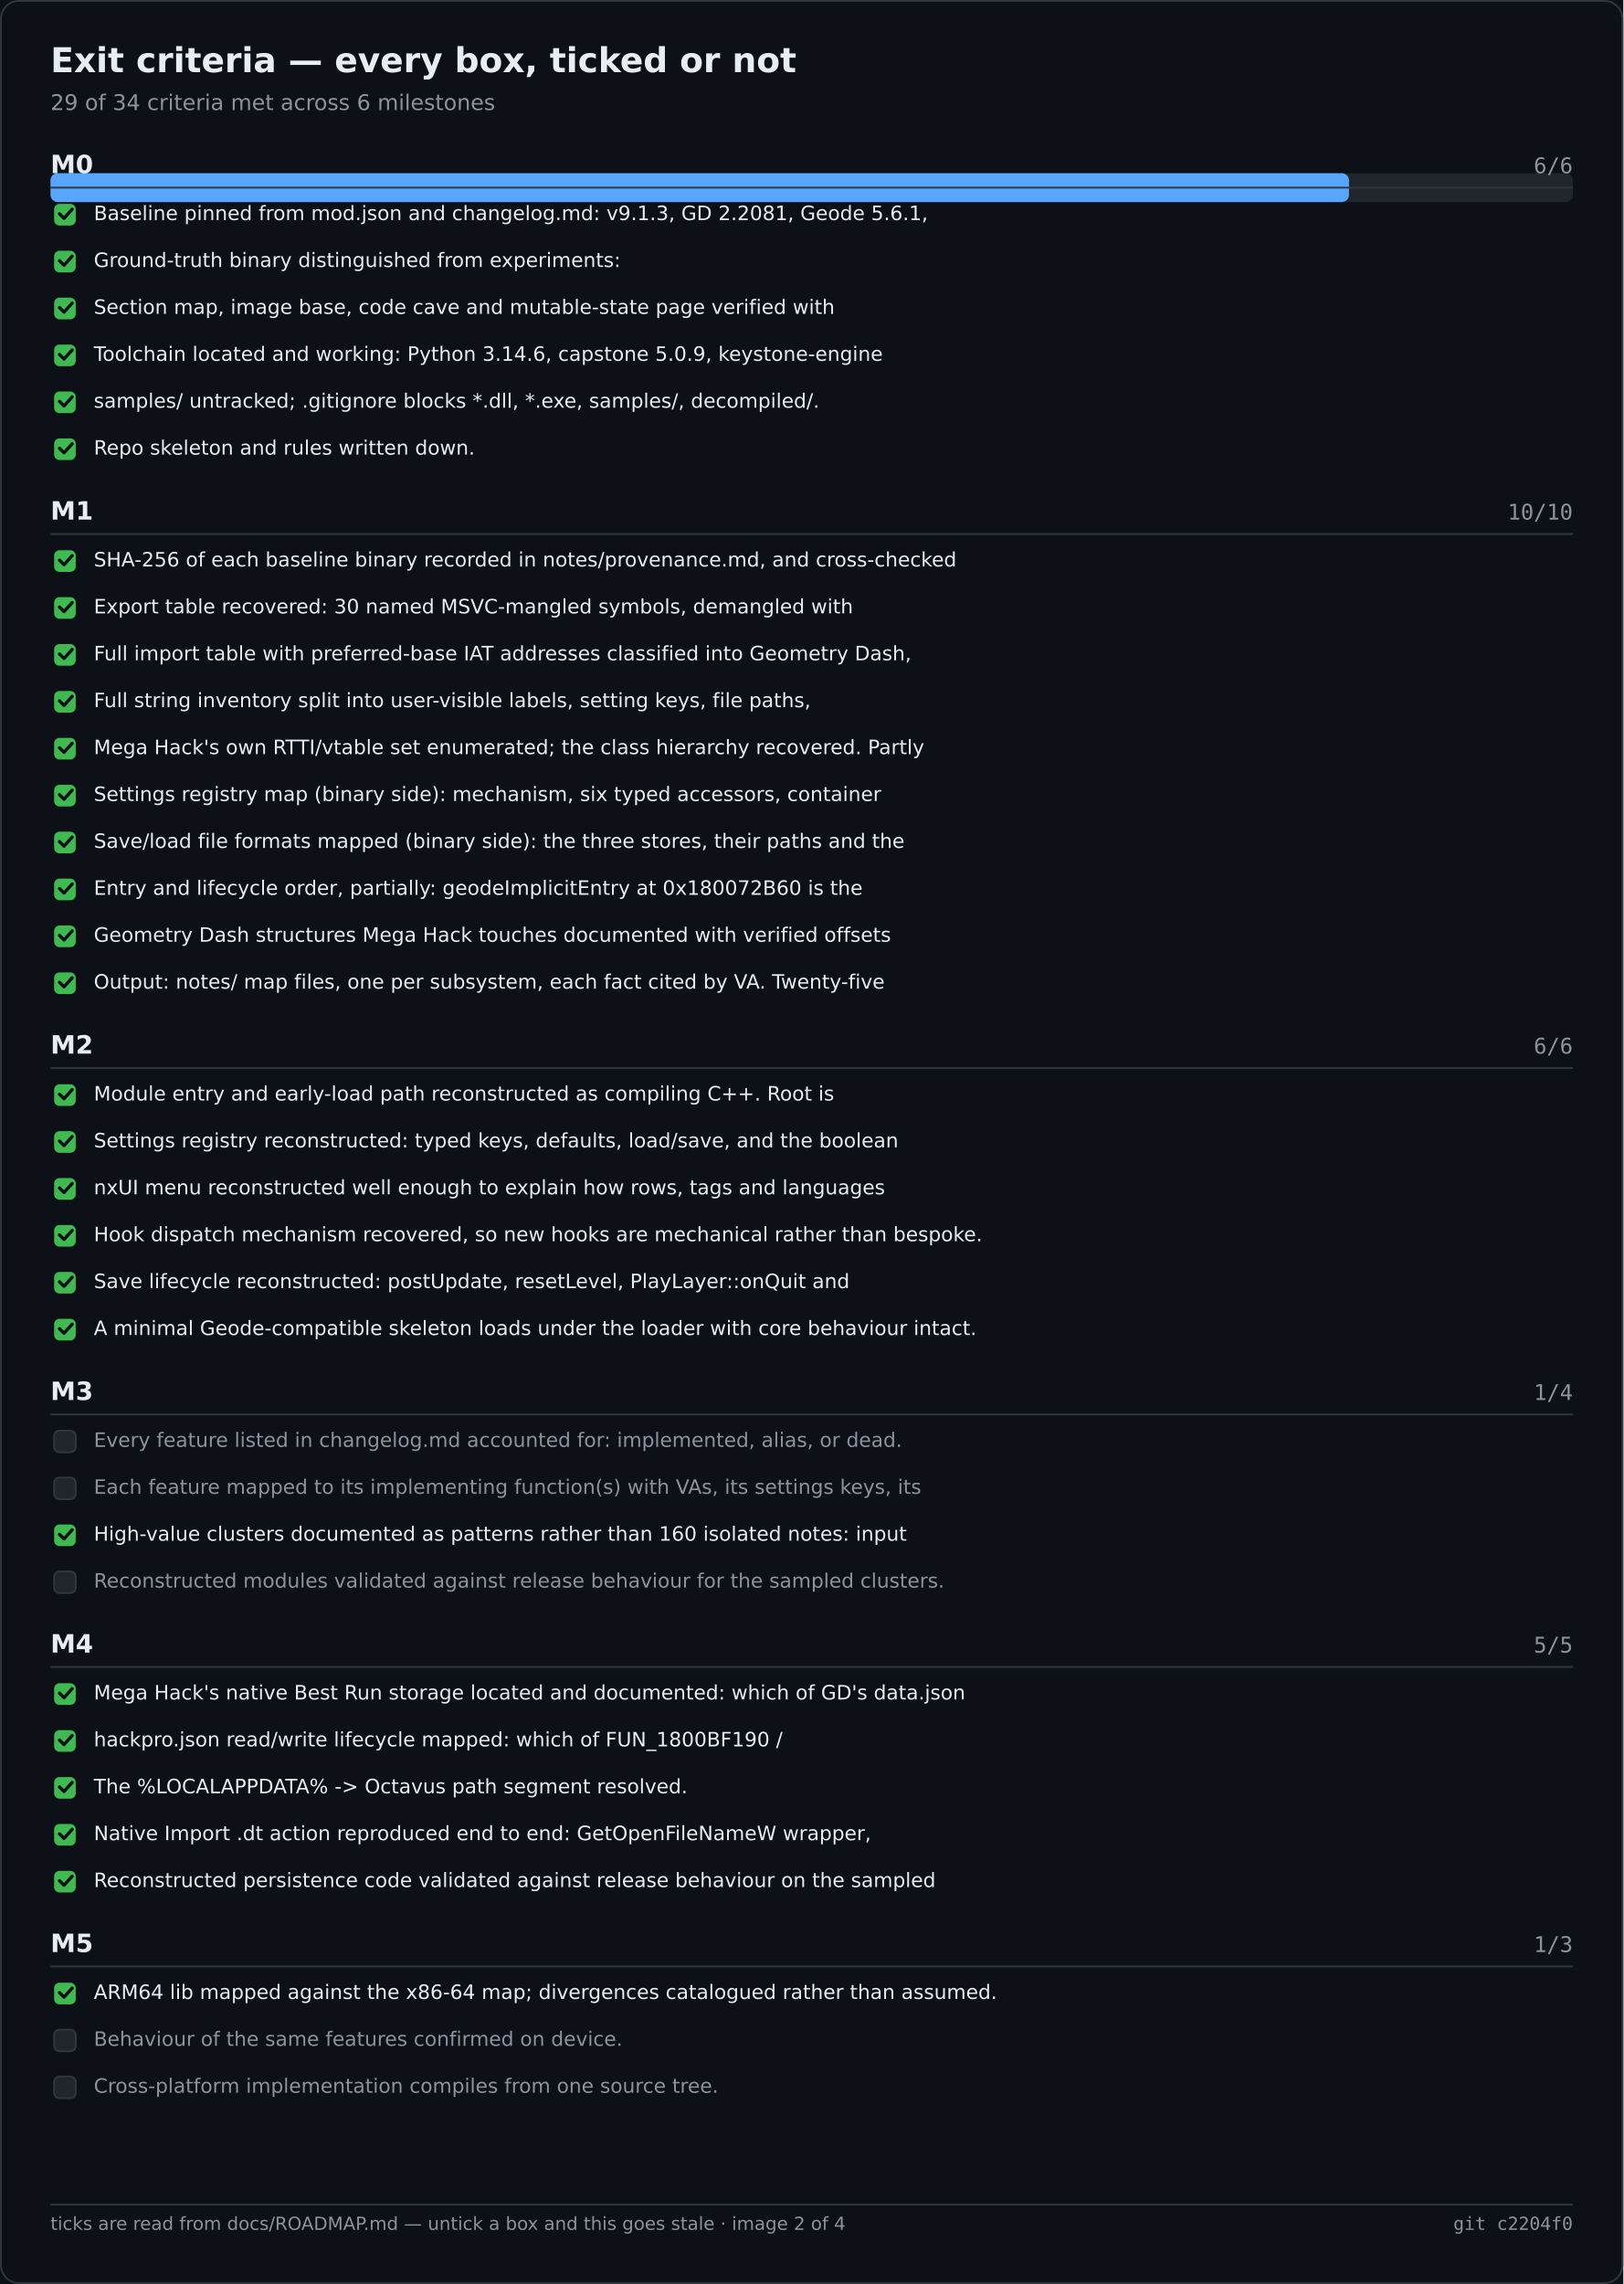
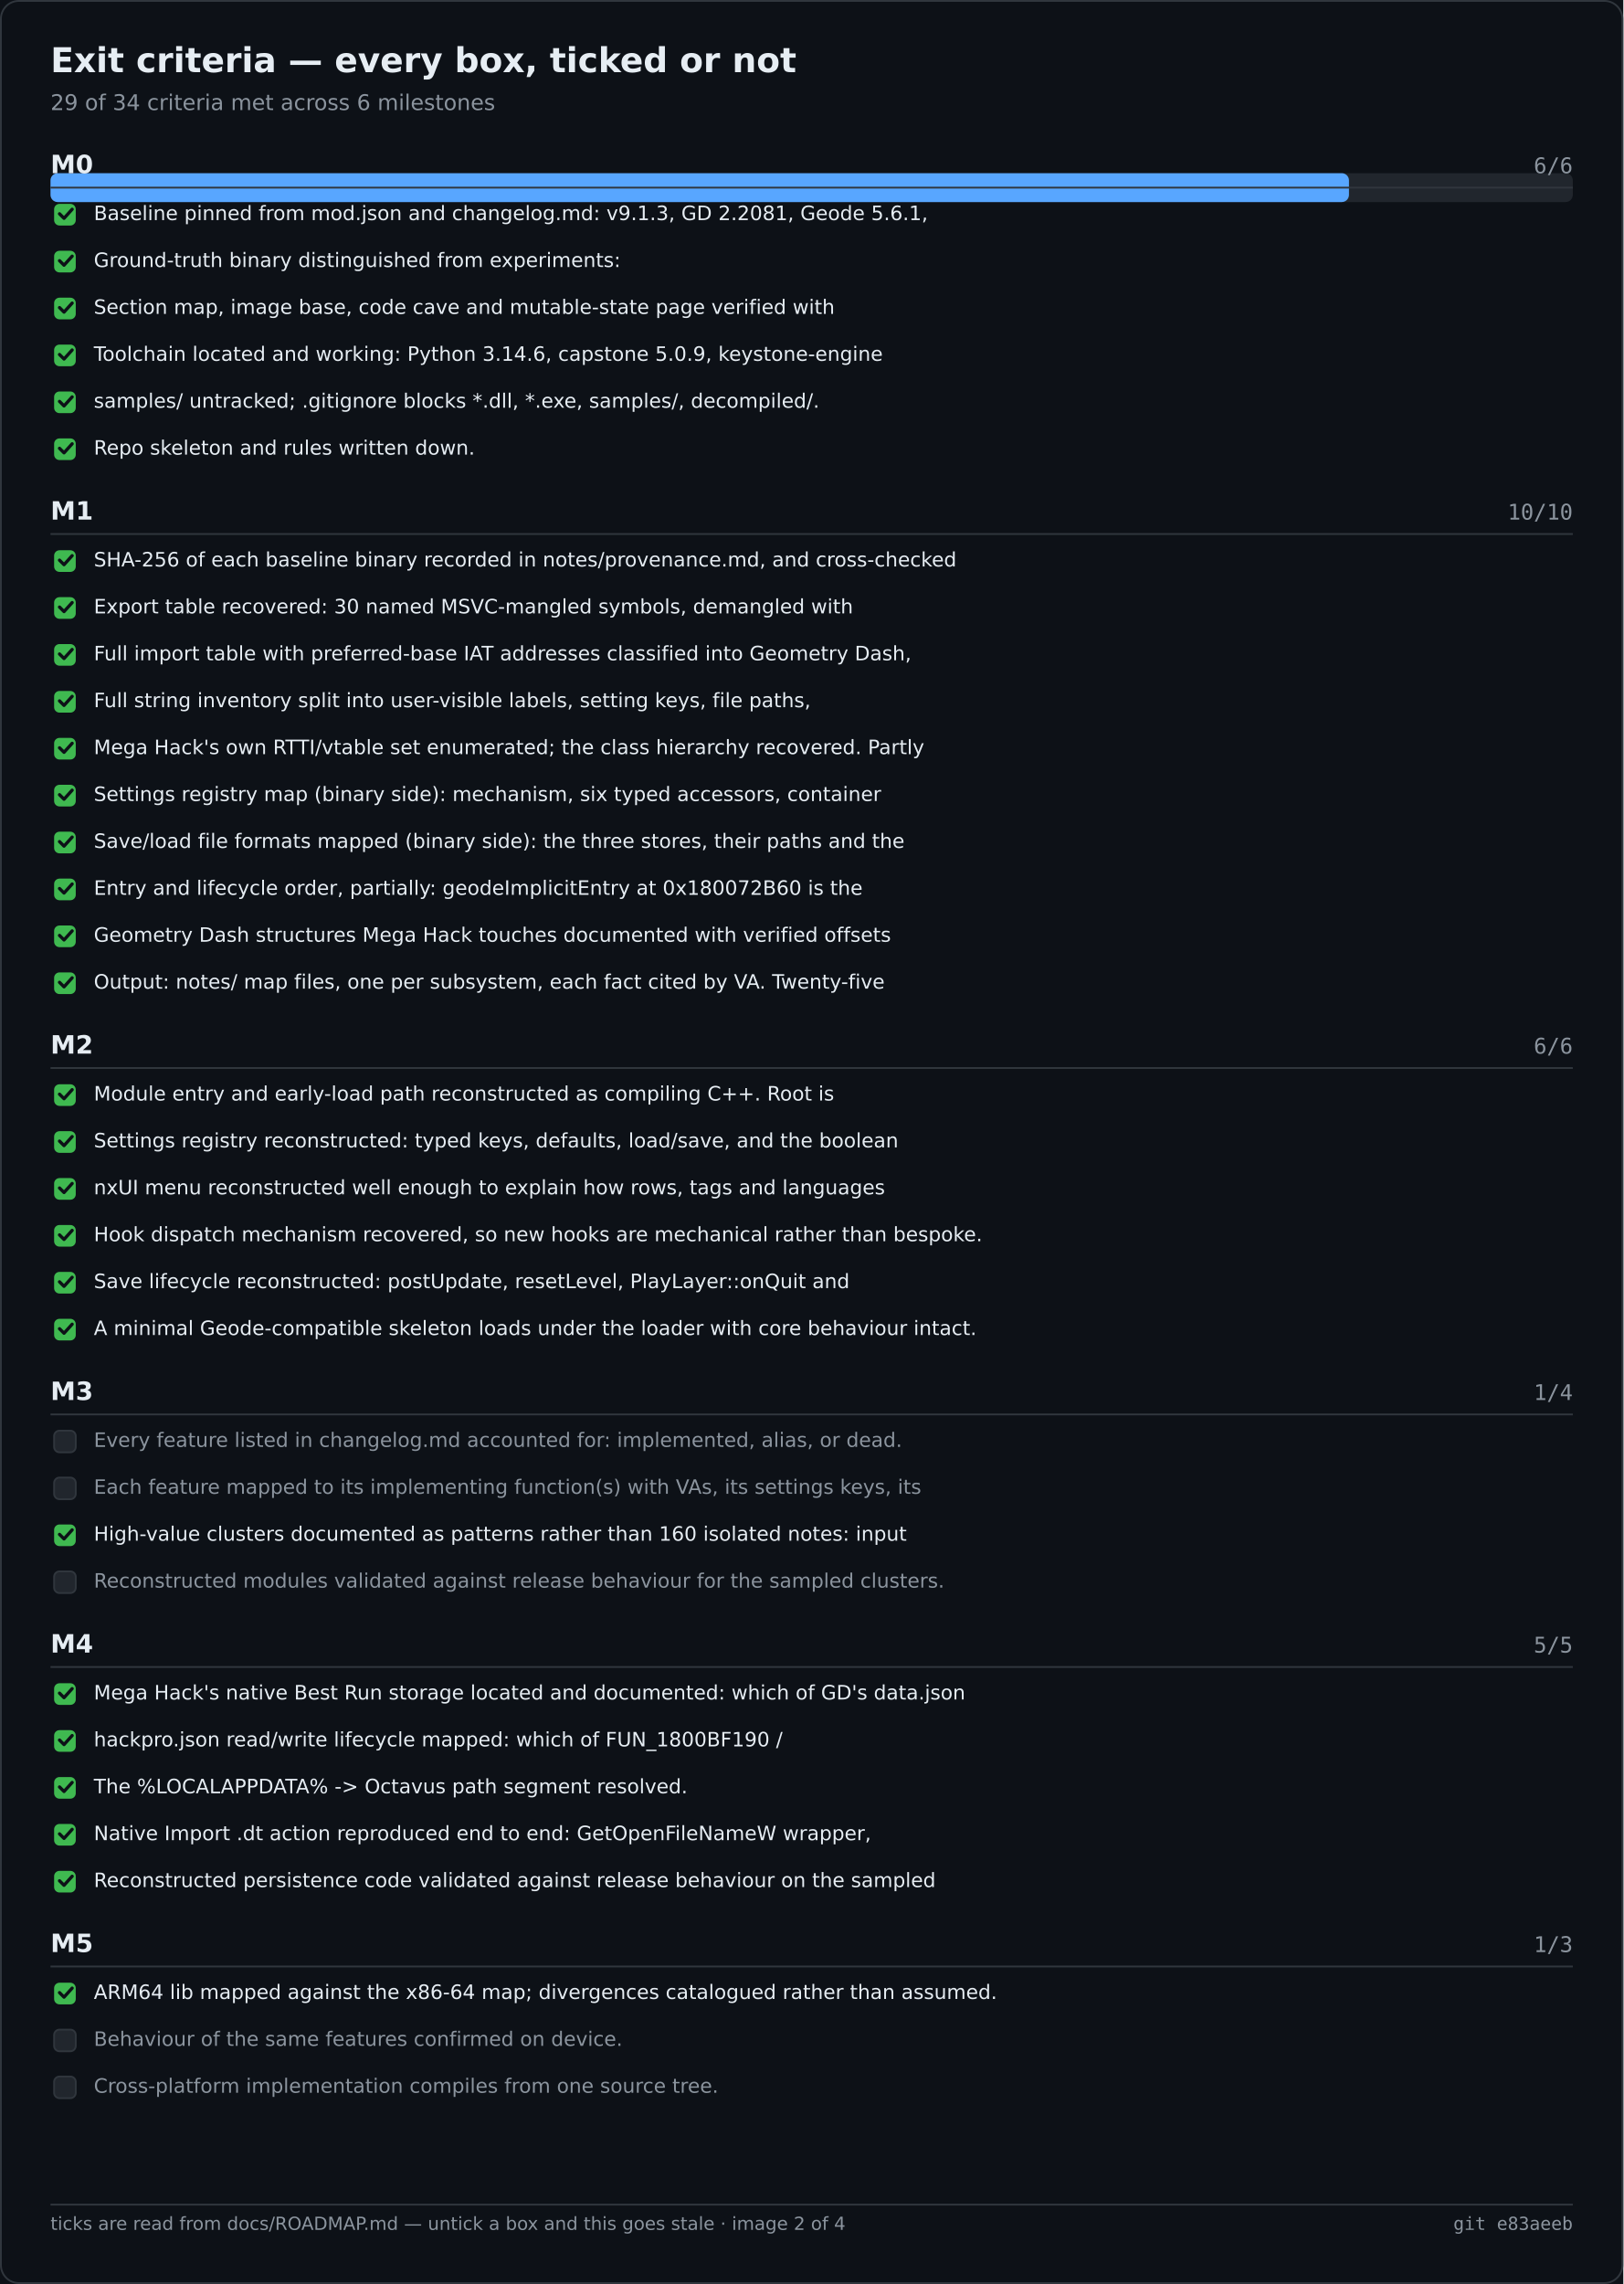
<svg xmlns="http://www.w3.org/2000/svg" width="900" height="1266" viewBox="0 0 900 1266" role="img" aria-label="Exit criteria — every box, ticked or not">
  <rect width="900" height="1266" fill="#0d1117" />
  <rect x="0.5" y="0.5" width="899" height="1265" fill="none" stroke="#30363d" rx="10" />
  <text x="28" y="40" font-family="Segoe UI,DejaVu Sans,Helvetica,sans-serif" font-size="19" font-weight="600" fill="#e6edf3">Exit criteria — every box, ticked or not</text>
  <text x="28" y="61" font-family="Segoe UI,DejaVu Sans,Helvetica,sans-serif" font-size="12" fill="#8b949e">29 of 34 criteria met across 6 milestones</text>
  <rect x="28.0" y="96.0" width="844.0" height="16.0" fill="#21262d" rx="4" />
  <rect x="28.0" y="96.0" width="719.9" height="16.0" fill="#58a6ff" rx="4" />
  <text x="28.0" y="96.0" font-family="Segoe UI,DejaVu Sans,Helvetica,sans-serif" font-size="14" fill="#e6edf3" font-weight="600">M0</text>
  <text x="872.0" y="96.0" font-family="Cascadia Mono,Consolas,DejaVu Sans Mono,monospace" font-size="12" fill="#8b949e" text-anchor="end">6/6</text>
  <text x="28.0" y="288.0" font-family="Segoe UI,DejaVu Sans,Helvetica,sans-serif" font-size="14" fill="#e6edf3" font-weight="600">M1</text>
  <text x="872.0" y="288.0" font-family="Cascadia Mono,Consolas,DejaVu Sans Mono,monospace" font-size="12" fill="#8b949e" text-anchor="end">10/10</text>
  <text x="28.0" y="584.0" font-family="Segoe UI,DejaVu Sans,Helvetica,sans-serif" font-size="14" fill="#e6edf3" font-weight="600">M2</text>
  <text x="872.0" y="584.0" font-family="Cascadia Mono,Consolas,DejaVu Sans Mono,monospace" font-size="12" fill="#8b949e" text-anchor="end">6/6</text>
  <text x="28.0" y="776.0" font-family="Segoe UI,DejaVu Sans,Helvetica,sans-serif" font-size="14" fill="#e6edf3" font-weight="600">M3</text>
  <text x="872.0" y="776.0" font-family="Cascadia Mono,Consolas,DejaVu Sans Mono,monospace" font-size="12" fill="#8b949e" text-anchor="end">1/4</text>
  <text x="28.0" y="916.0" font-family="Segoe UI,DejaVu Sans,Helvetica,sans-serif" font-size="14" fill="#e6edf3" font-weight="600">M4</text>
  <text x="872.0" y="916.0" font-family="Cascadia Mono,Consolas,DejaVu Sans Mono,monospace" font-size="12" fill="#8b949e" text-anchor="end">5/5</text>
  <text x="28.0" y="1082.0" font-family="Segoe UI,DejaVu Sans,Helvetica,sans-serif" font-size="14" fill="#e6edf3" font-weight="600">M5</text>
  <text x="872.0" y="1082.0" font-family="Cascadia Mono,Consolas,DejaVu Sans Mono,monospace" font-size="12" fill="#8b949e" text-anchor="end">1/3</text>
  <line x1="28.0" y1="104.0" x2="872.0" y2="104.0" stroke="#30363d" stroke-width="1" />
  <rect x="30.0" y="113.0" width="12.0" height="12.0" fill="#3fb950" rx="3" />
  <path d="M33 118.5 l2.5 2.5 l4.5 -5" fill="none" stroke="#0d1117" stroke-width="1.8" stroke-linecap="round" stroke-linejoin="round" />
  <text x="52.0" y="122.0" font-family="Segoe UI,DejaVu Sans,Helvetica,sans-serif" font-size="11" fill="#e6edf3">Baseline pinned from mod.json and changelog.md: v9.1.3, GD 2.2081, Geode 5.6.1,</text>
  <rect x="30.0" y="139.0" width="12.0" height="12.0" fill="#3fb950" rx="3" />
  <path d="M33 144.5 l2.5 2.5 l4.5 -5" fill="none" stroke="#0d1117" stroke-width="1.8" stroke-linecap="round" stroke-linejoin="round" />
  <text x="52.0" y="148.0" font-family="Segoe UI,DejaVu Sans,Helvetica,sans-serif" font-size="11" fill="#e6edf3">Ground-truth binary distinguished from experiments:</text>
  <rect x="30.0" y="165.0" width="12.0" height="12.0" fill="#3fb950" rx="3" />
  <path d="M33 170.5 l2.5 2.5 l4.5 -5" fill="none" stroke="#0d1117" stroke-width="1.8" stroke-linecap="round" stroke-linejoin="round" />
  <text x="52.0" y="174.0" font-family="Segoe UI,DejaVu Sans,Helvetica,sans-serif" font-size="11" fill="#e6edf3">Section map, image base, code cave and mutable-state page verified with</text>
  <rect x="30.0" y="191.0" width="12.0" height="12.0" fill="#3fb950" rx="3" />
  <path d="M33 196.5 l2.5 2.5 l4.5 -5" fill="none" stroke="#0d1117" stroke-width="1.8" stroke-linecap="round" stroke-linejoin="round" />
  <text x="52.0" y="200.0" font-family="Segoe UI,DejaVu Sans,Helvetica,sans-serif" font-size="11" fill="#e6edf3">Toolchain located and working: Python 3.14.6, capstone 5.0.9, keystone-engine</text>
  <rect x="30.0" y="217.0" width="12.0" height="12.0" fill="#3fb950" rx="3" />
  <path d="M33 222.5 l2.5 2.5 l4.5 -5" fill="none" stroke="#0d1117" stroke-width="1.8" stroke-linecap="round" stroke-linejoin="round" />
  <text x="52.0" y="226.0" font-family="Segoe UI,DejaVu Sans,Helvetica,sans-serif" font-size="11" fill="#e6edf3">samples/ untracked; .gitignore blocks *.dll, *.exe, samples/, decompiled/.</text>
  <rect x="30.0" y="243.0" width="12.0" height="12.0" fill="#3fb950" rx="3" />
  <path d="M33 248.5 l2.5 2.5 l4.5 -5" fill="none" stroke="#0d1117" stroke-width="1.8" stroke-linecap="round" stroke-linejoin="round" />
  <text x="52.0" y="252.0" font-family="Segoe UI,DejaVu Sans,Helvetica,sans-serif" font-size="11" fill="#e6edf3">Repo skeleton and rules written down.</text>
  <line x1="28.0" y1="296.0" x2="872.0" y2="296.0" stroke="#30363d" stroke-width="1" />
  <rect x="30.0" y="305.0" width="12.0" height="12.0" fill="#3fb950" rx="3" />
  <path d="M33 310.5 l2.5 2.5 l4.5 -5" fill="none" stroke="#0d1117" stroke-width="1.8" stroke-linecap="round" stroke-linejoin="round" />
  <text x="52.0" y="314.0" font-family="Segoe UI,DejaVu Sans,Helvetica,sans-serif" font-size="11" fill="#e6edf3">SHA-256 of each baseline binary recorded in notes/provenance.md, and cross-checked</text>
  <rect x="30.0" y="331.0" width="12.0" height="12.0" fill="#3fb950" rx="3" />
  <path d="M33 336.5 l2.5 2.5 l4.5 -5" fill="none" stroke="#0d1117" stroke-width="1.8" stroke-linecap="round" stroke-linejoin="round" />
  <text x="52.0" y="340.0" font-family="Segoe UI,DejaVu Sans,Helvetica,sans-serif" font-size="11" fill="#e6edf3">Export table recovered: 30 named MSVC-mangled symbols, demangled with</text>
  <rect x="30.0" y="357.0" width="12.0" height="12.0" fill="#3fb950" rx="3" />
  <path d="M33 362.5 l2.5 2.5 l4.5 -5" fill="none" stroke="#0d1117" stroke-width="1.8" stroke-linecap="round" stroke-linejoin="round" />
  <text x="52.0" y="366.0" font-family="Segoe UI,DejaVu Sans,Helvetica,sans-serif" font-size="11" fill="#e6edf3">Full import table with preferred-base IAT addresses classified into Geometry Dash,</text>
  <rect x="30.0" y="383.0" width="12.0" height="12.0" fill="#3fb950" rx="3" />
  <path d="M33 388.5 l2.5 2.5 l4.5 -5" fill="none" stroke="#0d1117" stroke-width="1.8" stroke-linecap="round" stroke-linejoin="round" />
  <text x="52.0" y="392.0" font-family="Segoe UI,DejaVu Sans,Helvetica,sans-serif" font-size="11" fill="#e6edf3">Full string inventory split into user-visible labels, setting keys, file paths,</text>
  <rect x="30.0" y="409.0" width="12.0" height="12.0" fill="#3fb950" rx="3" />
  <path d="M33 414.5 l2.5 2.5 l4.5 -5" fill="none" stroke="#0d1117" stroke-width="1.8" stroke-linecap="round" stroke-linejoin="round" />
  <text x="52.0" y="418.0" font-family="Segoe UI,DejaVu Sans,Helvetica,sans-serif" font-size="11" fill="#e6edf3">Mega Hack's own RTTI/vtable set enumerated; the class hierarchy recovered. Partly</text>
  <rect x="30.0" y="435.0" width="12.0" height="12.0" fill="#3fb950" rx="3" />
  <path d="M33 440.5 l2.5 2.5 l4.5 -5" fill="none" stroke="#0d1117" stroke-width="1.8" stroke-linecap="round" stroke-linejoin="round" />
  <text x="52.0" y="444.0" font-family="Segoe UI,DejaVu Sans,Helvetica,sans-serif" font-size="11" fill="#e6edf3">Settings registry map (binary side): mechanism, six typed accessors, container</text>
  <rect x="30.0" y="461.0" width="12.0" height="12.0" fill="#3fb950" rx="3" />
  <path d="M33 466.5 l2.5 2.5 l4.5 -5" fill="none" stroke="#0d1117" stroke-width="1.8" stroke-linecap="round" stroke-linejoin="round" />
  <text x="52.0" y="470.0" font-family="Segoe UI,DejaVu Sans,Helvetica,sans-serif" font-size="11" fill="#e6edf3">Save/load file formats mapped (binary side): the three stores, their paths and the</text>
  <rect x="30.0" y="487.0" width="12.0" height="12.0" fill="#3fb950" rx="3" />
  <path d="M33 492.5 l2.5 2.5 l4.5 -5" fill="none" stroke="#0d1117" stroke-width="1.8" stroke-linecap="round" stroke-linejoin="round" />
  <text x="52.0" y="496.0" font-family="Segoe UI,DejaVu Sans,Helvetica,sans-serif" font-size="11" fill="#e6edf3">Entry and lifecycle order, partially: geodeImplicitEntry at 0x180072B60 is the</text>
  <rect x="30.0" y="513.0" width="12.0" height="12.0" fill="#3fb950" rx="3" />
  <path d="M33 518.5 l2.5 2.5 l4.5 -5" fill="none" stroke="#0d1117" stroke-width="1.8" stroke-linecap="round" stroke-linejoin="round" />
  <text x="52.0" y="522.0" font-family="Segoe UI,DejaVu Sans,Helvetica,sans-serif" font-size="11" fill="#e6edf3">Geometry Dash structures Mega Hack touches documented with verified offsets</text>
  <rect x="30.0" y="539.0" width="12.0" height="12.0" fill="#3fb950" rx="3" />
  <path d="M33 544.5 l2.5 2.5 l4.5 -5" fill="none" stroke="#0d1117" stroke-width="1.8" stroke-linecap="round" stroke-linejoin="round" />
  <text x="52.0" y="548.0" font-family="Segoe UI,DejaVu Sans,Helvetica,sans-serif" font-size="11" fill="#e6edf3">Output: notes/ map files, one per subsystem, each fact cited by VA. Twenty-five</text>
  <line x1="28.0" y1="592.0" x2="872.0" y2="592.0" stroke="#30363d" stroke-width="1" />
  <rect x="30.0" y="601.0" width="12.0" height="12.0" fill="#3fb950" rx="3" />
  <path d="M33 606.5 l2.5 2.5 l4.5 -5" fill="none" stroke="#0d1117" stroke-width="1.8" stroke-linecap="round" stroke-linejoin="round" />
  <text x="52.0" y="610.0" font-family="Segoe UI,DejaVu Sans,Helvetica,sans-serif" font-size="11" fill="#e6edf3">Module entry and early-load path reconstructed as compiling C++. Root is</text>
  <rect x="30.0" y="627.0" width="12.0" height="12.0" fill="#3fb950" rx="3" />
  <path d="M33 632.5 l2.5 2.5 l4.5 -5" fill="none" stroke="#0d1117" stroke-width="1.8" stroke-linecap="round" stroke-linejoin="round" />
  <text x="52.0" y="636.0" font-family="Segoe UI,DejaVu Sans,Helvetica,sans-serif" font-size="11" fill="#e6edf3">Settings registry reconstructed: typed keys, defaults, load/save, and the boolean</text>
  <rect x="30.0" y="653.0" width="12.0" height="12.0" fill="#3fb950" rx="3" />
  <path d="M33 658.5 l2.5 2.5 l4.5 -5" fill="none" stroke="#0d1117" stroke-width="1.8" stroke-linecap="round" stroke-linejoin="round" />
  <text x="52.0" y="662.0" font-family="Segoe UI,DejaVu Sans,Helvetica,sans-serif" font-size="11" fill="#e6edf3">nxUI menu reconstructed well enough to explain how rows, tags and languages</text>
  <rect x="30.0" y="679.0" width="12.0" height="12.0" fill="#3fb950" rx="3" />
  <path d="M33 684.5 l2.5 2.5 l4.5 -5" fill="none" stroke="#0d1117" stroke-width="1.8" stroke-linecap="round" stroke-linejoin="round" />
  <text x="52.0" y="688.0" font-family="Segoe UI,DejaVu Sans,Helvetica,sans-serif" font-size="11" fill="#e6edf3">Hook dispatch mechanism recovered, so new hooks are mechanical rather than bespoke.</text>
  <rect x="30.0" y="705.0" width="12.0" height="12.0" fill="#3fb950" rx="3" />
  <path d="M33 710.5 l2.5 2.5 l4.5 -5" fill="none" stroke="#0d1117" stroke-width="1.8" stroke-linecap="round" stroke-linejoin="round" />
  <text x="52.0" y="714.0" font-family="Segoe UI,DejaVu Sans,Helvetica,sans-serif" font-size="11" fill="#e6edf3">Save lifecycle reconstructed: postUpdate, resetLevel, PlayLayer::onQuit and</text>
  <rect x="30.0" y="731.0" width="12.0" height="12.0" fill="#3fb950" rx="3" />
  <path d="M33 736.5 l2.5 2.5 l4.5 -5" fill="none" stroke="#0d1117" stroke-width="1.8" stroke-linecap="round" stroke-linejoin="round" />
  <text x="52.0" y="740.0" font-family="Segoe UI,DejaVu Sans,Helvetica,sans-serif" font-size="11" fill="#e6edf3">A minimal Geode-compatible skeleton loads under the loader with core behaviour intact.</text>
  <line x1="28.0" y1="784.0" x2="872.0" y2="784.0" stroke="#30363d" stroke-width="1" />
  <rect x="30.0" y="793.0" width="12.0" height="12.0" fill="#21262d" rx="3" stroke="#30363d" stroke-width="1" />
  <text x="52.0" y="802.0" font-family="Segoe UI,DejaVu Sans,Helvetica,sans-serif" font-size="11" fill="#8b949e">Every feature listed in changelog.md accounted for: implemented, alias, or dead.</text>
  <rect x="30.0" y="819.0" width="12.0" height="12.0" fill="#21262d" rx="3" stroke="#30363d" stroke-width="1" />
  <text x="52.0" y="828.0" font-family="Segoe UI,DejaVu Sans,Helvetica,sans-serif" font-size="11" fill="#8b949e">Each feature mapped to its implementing function(s) with VAs, its settings keys, its</text>
  <rect x="30.0" y="845.0" width="12.0" height="12.0" fill="#3fb950" rx="3" />
  <path d="M33 850.5 l2.5 2.5 l4.5 -5" fill="none" stroke="#0d1117" stroke-width="1.8" stroke-linecap="round" stroke-linejoin="round" />
  <text x="52.0" y="854.0" font-family="Segoe UI,DejaVu Sans,Helvetica,sans-serif" font-size="11" fill="#e6edf3">High-value clusters documented as patterns rather than 160 isolated notes: input</text>
  <rect x="30.0" y="871.0" width="12.0" height="12.0" fill="#21262d" rx="3" stroke="#30363d" stroke-width="1" />
  <text x="52.0" y="880.0" font-family="Segoe UI,DejaVu Sans,Helvetica,sans-serif" font-size="11" fill="#8b949e">Reconstructed modules validated against release behaviour for the sampled clusters.</text>
  <line x1="28.0" y1="924.0" x2="872.0" y2="924.0" stroke="#30363d" stroke-width="1" />
  <rect x="30.0" y="933.0" width="12.0" height="12.0" fill="#3fb950" rx="3" />
  <path d="M33 938.5 l2.5 2.5 l4.5 -5" fill="none" stroke="#0d1117" stroke-width="1.8" stroke-linecap="round" stroke-linejoin="round" />
  <text x="52.0" y="942.0" font-family="Segoe UI,DejaVu Sans,Helvetica,sans-serif" font-size="11" fill="#e6edf3">Mega Hack's native Best Run storage located and documented: which of GD's data.json</text>
  <rect x="30.0" y="959.0" width="12.0" height="12.0" fill="#3fb950" rx="3" />
  <path d="M33 964.5 l2.5 2.5 l4.5 -5" fill="none" stroke="#0d1117" stroke-width="1.8" stroke-linecap="round" stroke-linejoin="round" />
  <text x="52.0" y="968.0" font-family="Segoe UI,DejaVu Sans,Helvetica,sans-serif" font-size="11" fill="#e6edf3">hackpro.json read/write lifecycle mapped: which of FUN_1800BF190 /</text>
  <rect x="30.0" y="985.0" width="12.0" height="12.0" fill="#3fb950" rx="3" />
  <path d="M33 990.5 l2.5 2.5 l4.5 -5" fill="none" stroke="#0d1117" stroke-width="1.8" stroke-linecap="round" stroke-linejoin="round" />
  <text x="52.0" y="994.0" font-family="Segoe UI,DejaVu Sans,Helvetica,sans-serif" font-size="11" fill="#e6edf3">The %LOCALAPPDATA% -&gt; Octavus path segment resolved.</text>
  <rect x="30.0" y="1011.0" width="12.0" height="12.0" fill="#3fb950" rx="3" />
  <path d="M33 1016.5 l2.5 2.5 l4.5 -5" fill="none" stroke="#0d1117" stroke-width="1.8" stroke-linecap="round" stroke-linejoin="round" />
  <text x="52.0" y="1020.0" font-family="Segoe UI,DejaVu Sans,Helvetica,sans-serif" font-size="11" fill="#e6edf3">Native Import .dt action reproduced end to end: GetOpenFileNameW wrapper,</text>
  <rect x="30.0" y="1037.0" width="12.0" height="12.0" fill="#3fb950" rx="3" />
  <path d="M33 1042.5 l2.5 2.5 l4.5 -5" fill="none" stroke="#0d1117" stroke-width="1.8" stroke-linecap="round" stroke-linejoin="round" />
  <text x="52.0" y="1046.0" font-family="Segoe UI,DejaVu Sans,Helvetica,sans-serif" font-size="11" fill="#e6edf3">Reconstructed persistence code validated against release behaviour on the sampled</text>
  <line x1="28.0" y1="1090.0" x2="872.0" y2="1090.0" stroke="#30363d" stroke-width="1" />
  <rect x="30.0" y="1099.0" width="12.0" height="12.0" fill="#3fb950" rx="3" />
  <path d="M33 1104.5 l2.5 2.5 l4.5 -5" fill="none" stroke="#0d1117" stroke-width="1.8" stroke-linecap="round" stroke-linejoin="round" />
  <text x="52.0" y="1108.0" font-family="Segoe UI,DejaVu Sans,Helvetica,sans-serif" font-size="11" fill="#e6edf3">ARM64 lib mapped against the x86-64 map; divergences catalogued rather than assumed.</text>
  <rect x="30.0" y="1125.0" width="12.0" height="12.0" fill="#21262d" rx="3" stroke="#30363d" stroke-width="1" />
  <text x="52.0" y="1134.0" font-family="Segoe UI,DejaVu Sans,Helvetica,sans-serif" font-size="11" fill="#8b949e">Behaviour of the same features confirmed on device.</text>
  <rect x="30.0" y="1151.0" width="12.0" height="12.0" fill="#21262d" rx="3" stroke="#30363d" stroke-width="1" />
  <text x="52.0" y="1160.0" font-family="Segoe UI,DejaVu Sans,Helvetica,sans-serif" font-size="11" fill="#8b949e">Cross-platform implementation compiles from one source tree.</text>
  <line x1="28.0" y1="1222.0" x2="872.0" y2="1222.0" stroke="#30363d" stroke-width="1" />
  <text x="28.0" y="1236.0" font-family="Segoe UI,DejaVu Sans,Helvetica,sans-serif" font-size="10" fill="#8b949e">ticks are read from docs/ROADMAP.md — untick a box and this goes stale · image 2 of 4</text>
-   <text x="872.0" y="1236.0" font-family="Cascadia Mono,Consolas,DejaVu Sans Mono,monospace" font-size="10" fill="#8b949e" text-anchor="end">git c2204f0</text>
+   <text x="872.0" y="1236.0" font-family="Cascadia Mono,Consolas,DejaVu Sans Mono,monospace" font-size="10" fill="#8b949e" text-anchor="end">git e83aeeb</text>
</svg>
